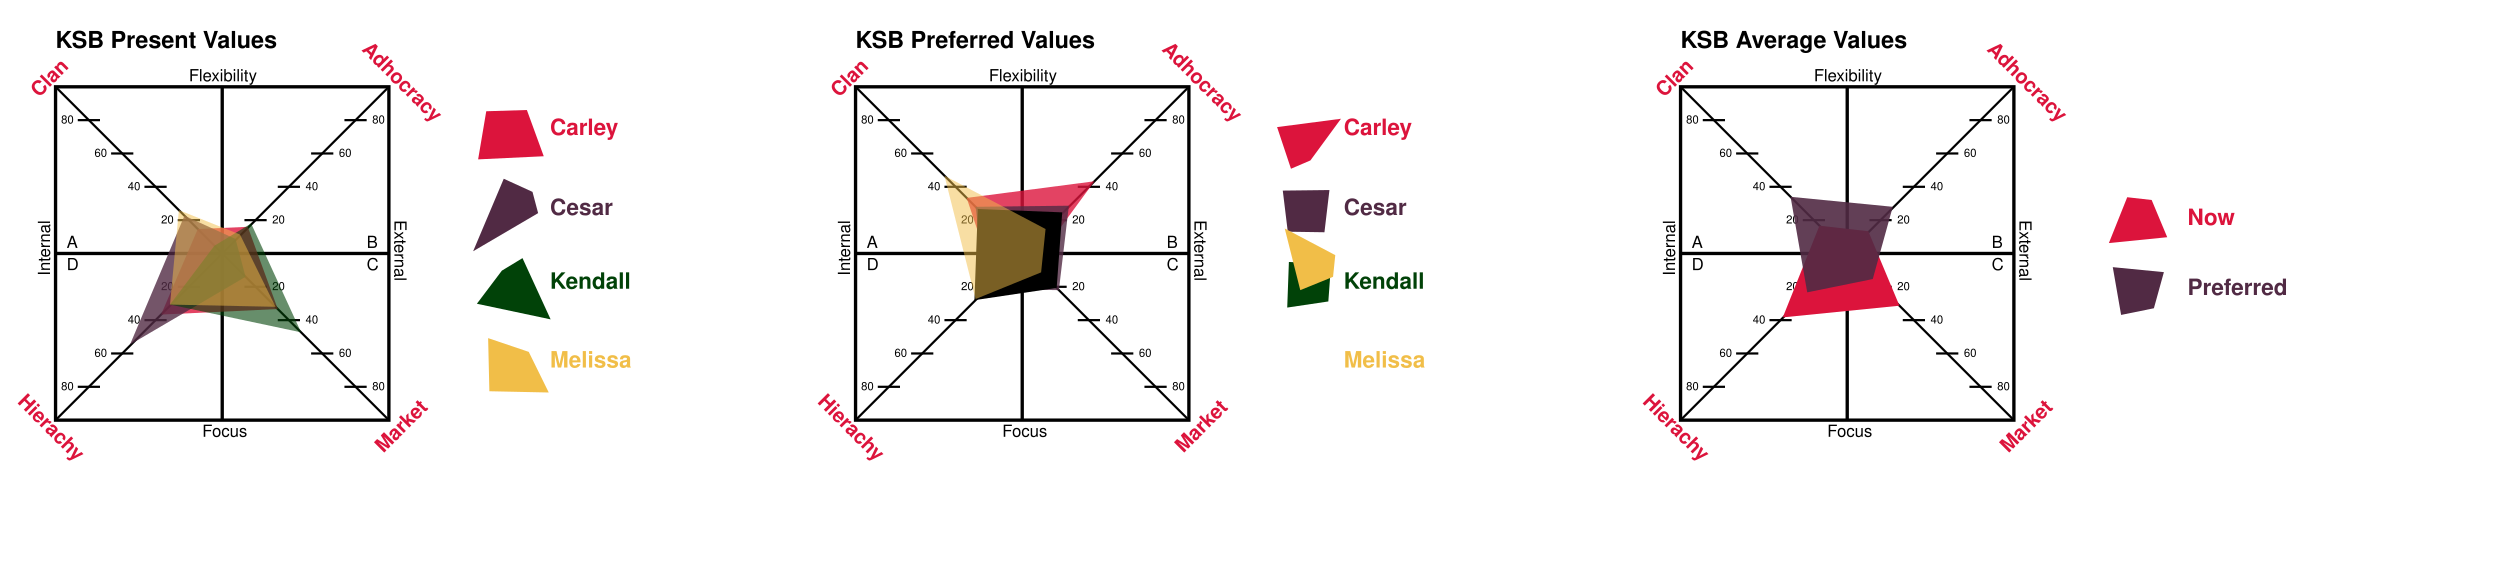
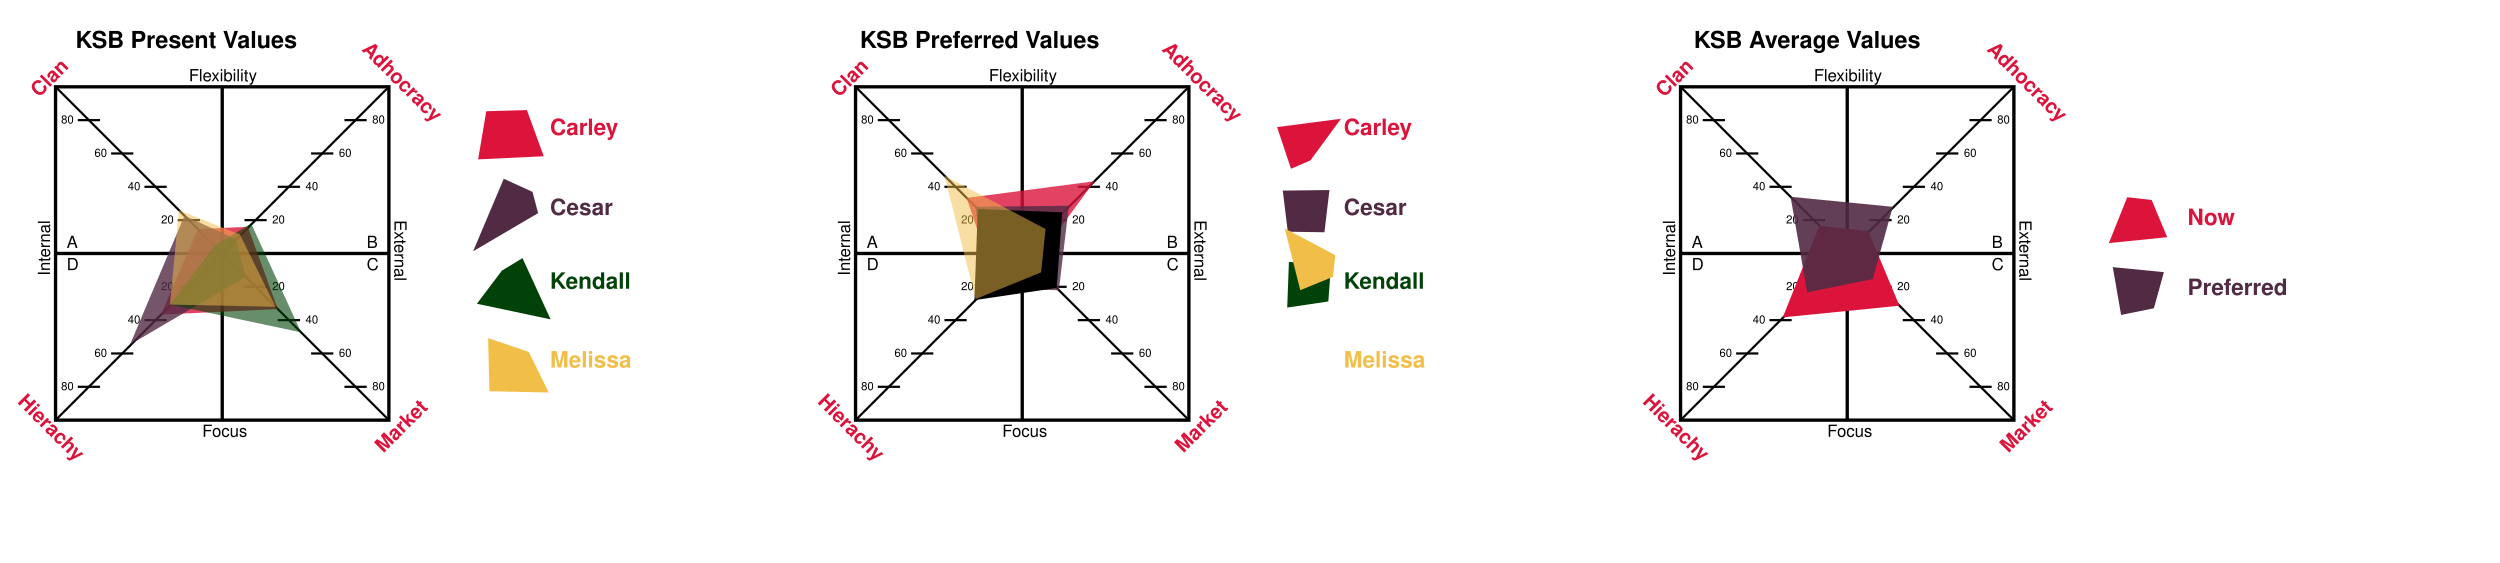
<svg xmlns="http://www.w3.org/2000/svg" id="font" height="450" width="2000">
  <style type="text/css">
  #font{
    font-family: Helvetica, sans-serif;
  }
  #outline{
  stroke-width:3;
  stroke: black;
  fill: none
  }
  #gridlines{
    stroke: black;
    stroke-width: 3;
  }
  #diags{
    stroke: black;
    stroke-width: 2;
  }
  #markers1{
    stroke: black;
    stroke-width: 2;
  }
  #markers2{
    stroke: black;
    stroke-width: 2;
  }
  #title {
  font-weight: bold;
  font-size: 1.75em;
  fill: black;
  }
  #markerlabel{
  font-size: 0.85em;
  fill: black;
  }
  #axislabel{
  font-size: 1.25em;
  fill: black;
  }
  #group{
  font-size: 1.5em;
  font-weight: bold;
  fill: crimson;
  }

#Carley {
fill: crimson;
opacity: .8
}

#Cesar {
fill: #512a44;
opacity: .8
}

#Kendall {
fill: #014208;
opacity: 0.6
}

#Melissa {
fill: #f1be48;
opacity: 0.5
}


#Carley_l{
fill: crimson;
}

#Cesar_l {
fill: #512a44;
opacity: 1
}

#Kendall_l {
fill: #014208;
opacity: 1
}

#Melissa_l {
fill: #f1be48;
opacity: 1
}

#legend{
font-weight: bold;
font-size: 1.5em;
}

#now{
fill: crimson;
opacity: 1
}

#preferred{
fill: #512a44;
opacity: .9
}

#now_l{
fill: crimson;
}

#preferred_l {
fill: #512a44;
opacity: 1
}

</style>
  <svg viewBox="0 0 450 450" width="400" x="0%" y="0%">
    <rect id="outline" width="300" height="300" x="50" y="50" />
    <g id="gridlines">
      <line x1="200" y1="50" x2="200" y2="350" />
      <line x1="50" y1="200" x2="350" y2="200" />
    </g>
    <g id="diags">
      <line x1="50" y1="50" x2="350" y2="350" />
      <line x1="350" y1="50" x2="50" y2="350" />
    </g>
    <g id="markers1">
      <line x1="220" y1="230" x2="240" y2="230" />
    </g>
    <use href="#markers1" x="30" y="30" />
    <use href="#markers1" x="60" y="60" />
    <use href="#markers1" x="90" y="90" />
    <use href="#markers1" x="-60" y="-60" />
    <use href="#markers1" x="-90" y="-90" />
    <use href="#markers1" x="-120" y="-120" />
    <use href="#markers1" x="-150" y="-150" />
    <g id="markers2">
      <line x1="160" y1="230" x2="180" y2="230" />
    </g>
    <use href="#markers2" x="-30" y="30" />
    <use href="#markers2" x="-60" y="60" />
    <use href="#markers2" x="-90" y="90" />
    <use href="#markers2" x="60" y="-60" />
    <use href="#markers2" x="90" y="-90" />
    <use href="#markers2" x="120" y="-120" />
    <use href="#markers2" x="150" y="-150" />
    <g id="markerlabel">
      <text x="245" y="233">20</text>
      <text x="275" y="263">40</text>
      <text x="305" y="293">60</text>
      <text x="335" y="323">80</text>
      <text x="245" y="173">20</text>
      <text x="275" y="143">40</text>
      <text x="305" y="113">60</text>
      <text x="335" y="83">80</text>
      <text x="145" y="233">20</text>
      <text x="115" y="263">40</text>
      <text x="85" y="293">60</text>
      <text x="55" y="323">80</text>
      <text x="145" y="173">20</text>
      <text x="115" y="143">40</text>
      <text x="85" y="113">60</text>
      <text x="55" y="83">80</text>
    </g>
-     <text id="title" x="50" y="15"> KSB Present Values </text>
+     <text id="title" x="68" y="15"> KSB Present Values </text>
    <g id="axislabel">
      <text x="170" y="45">Flexibility</text>
      <text x="182" y="365">Focus</text>
      <text x="45" y="220" transform="rotate(270, 45, 220)">Internal</text>
      <text x="355" y="170" transform="rotate(90, 355, 170)">External</text>
      <text x="60" y="195">A</text>
      <text x="60" y="215">D</text>
      <text x="330" y="195">B</text>
      <text x="330" y="215">C</text>
    </g>
    <g id="group">
      <text x="35" y="60" transform="rotate(315, 35, 60)">Clan</text>
      <text x="25" y="330" transform="rotate(45, 15, 320)">Hierachy</text>
      <text x="325" y="17" transform="rotate(45, 325, 17)">Adhocracy</text>
      <text x="345" y="380" transform="rotate(315, 345, 380)">Market</text>
    </g>
    <polygon id="Carley" points="178,178 145,255 250,250 223,176" />
    <polygon id="Cesar" points="166,166 212,187 221,221 117,282" />
    <polygon id="Kendall" points="193,193 226,173 271,271 153,246" />
    <polygon id="Melissa" points="161,161 216,183 248,248 153,246" />
  </svg>
  <polygon id="Carley_l" points="389,89 382.5,127.5 435,125 421.5,88" />
  <polygon id="Cesar_l" points="403,143 426,153.5 430.5,170.5 378.5,201" />
  <polygon id="Kendall_l" points="401.5,216.5 418,206.5 440.5,255.5 381.5,243" />
  <polygon id="Melissa_l" points="390.5,270.5 423,281.5 439,314 391.5,313" />
  <g id="legend">
    <text id="Carley_l" x="440" y="108">Carley</text>
    <text id="Cesar_l" x="440" y="172">Cesar</text>
    <text id="Kendall_l" x="440" y="231">Kendall</text>
    <text id="Melissa_l" x="440" y="294">Melissa</text>
  </g>
  <svg viewBox="0 0 450 450" width="400" x="32%" y="0%">
    <rect id="outline" width="300" height="300" x="50" y="50" />
    <g id="gridlines">
      <line x1="200" y1="50" x2="200" y2="350" />
      <line x1="50" y1="200" x2="350" y2="200" />
    </g>
    <g id="diags">
      <line x1="50" y1="50" x2="350" y2="350" />
      <line x1="350" y1="50" x2="50" y2="350" />
    </g>
    <g id="markers1">
      <line x1="220" y1="230" x2="240" y2="230" />
    </g>
    <use href="#markers1" x="30" y="30" />
    <use href="#markers1" x="60" y="60" />
    <use href="#markers1" x="90" y="90" />
    <use href="#markers1" x="-60" y="-60" />
    <use href="#markers1" x="-90" y="-90" />
    <use href="#markers1" x="-120" y="-120" />
    <use href="#markers1" x="-150" y="-150" />
    <g id="markers2">
      <line x1="160" y1="230" x2="180" y2="230" />
    </g>
    <use href="#markers2" x="-30" y="30" />
    <use href="#markers2" x="-60" y="60" />
    <use href="#markers2" x="-90" y="90" />
    <use href="#markers2" x="60" y="-60" />
    <use href="#markers2" x="90" y="-90" />
    <use href="#markers2" x="120" y="-120" />
    <use href="#markers2" x="150" y="-150" />
    <g id="markerlabel">
      <text x="245" y="233">20</text>
      <text x="275" y="263">40</text>
      <text x="305" y="293">60</text>
      <text x="335" y="323">80</text>
      <text x="245" y="173">20</text>
      <text x="275" y="143">40</text>
      <text x="305" y="113">60</text>
      <text x="335" y="83">80</text>
      <text x="145" y="233">20</text>
      <text x="115" y="263">40</text>
      <text x="85" y="293">60</text>
      <text x="55" y="323">80</text>
      <text x="145" y="173">20</text>
      <text x="115" y="143">40</text>
      <text x="85" y="113">60</text>
      <text x="55" y="83">80</text>
    </g>
-     <text id="title" x="50" y="15"> KSB Preferred Values </text>
+     <text id="title" x="54" y="15"> KSB Preferred Values </text>
    <g id="axislabel">
      <text x="170" y="45">Flexibility</text>
      <text x="182" y="365">Focus</text>
      <text x="45" y="220" transform="rotate(270, 45, 220)">Internal</text>
      <text x="355" y="170" transform="rotate(90, 355, 170)">External</text>
      <text x="60" y="195">A</text>
      <text x="60" y="215">D</text>
      <text x="330" y="195">B</text>
      <text x="330" y="215">C</text>
    </g>
    <g id="group">
      <text x="35" y="60" transform="rotate(315, 35, 60)">Clan</text>
      <text x="25" y="330" transform="rotate(45, 15, 320)">Hierachy</text>
      <text x="325" y="17" transform="rotate(45, 325, 17)">Adhocracy</text>
      <text x="345" y="380" transform="rotate(315, 345, 380)">Market</text>
    </g>
    <polygon id="Carley" points="150,150 175,225 210,210 265,135" />
    <polygon id="Cesar" points="158,158 167,232 233,233 242,157" />
    <polygon id="Kendal" points="160,160 157,242 231,231 236,163" />
    <polygon id="Melissa" points="130,130 158,241 217,217 221,178" />
  </svg>
  <svg viewBox="0 0 450 450" width="200" x="47.75%" y="-20%">
    <polygon id="Carley_l" points="150,150 175,225 210,210 265,135" />
  </svg>
  <svg viewBox="0 0 450 450" width="200" x="47.8%" y="-9.5%">
    <polygon id="Cesar_l" points="158,158 167,232 233,233 242,157" />
  </svg>
  <svg viewBox="0 0 450 450" width="200" x="48%" y="3%">
    <polygon id="Kendall_l" points="160,160 157,242 231,231 236,163" />
  </svg>
  <svg viewBox="0 0 450 450" width="200" x="48.5%" y="17.%">
    <polygon id="Melissa_l" points="130,130 158,241 217,217 221,178" />
  </svg>
  <g id="legend">
    <text id="Carley_l" x="1075" y="108">Carley</text>
    <text id="Cesar_l" x="1075" y="172">Cesar</text>
    <text id="Kendall_l" x="1075" y="231">Kendall</text>
    <text id="Melissa_l" x="1075" y="294">Melissa</text>
  </g>
  <svg viewBox="0 0 450 450" width="400" x="65%" y="0%">
    <rect id="outline" width="300" height="300" x="50" y="50" />
    <g id="gridlines">
      <line x1="200" y1="50" x2="200" y2="350" />
      <line x1="50" y1="200" x2="350" y2="200" />
    </g>
    <g id="diags">
      <line x1="50" y1="50" x2="350" y2="350" />
      <line x1="350" y1="50" x2="50" y2="350" />
    </g>
    <g id="markers1">
      <line x1="220" y1="230" x2="240" y2="230" />
    </g>
    <use href="#markers1" x="30" y="30" />
    <use href="#markers1" x="60" y="60" />
    <use href="#markers1" x="90" y="90" />
    <use href="#markers1" x="-60" y="-60" />
    <use href="#markers1" x="-90" y="-90" />
    <use href="#markers1" x="-120" y="-120" />
    <use href="#markers1" x="-150" y="-150" />
    <g id="markers2">
      <line x1="160" y1="230" x2="180" y2="230" />
    </g>
    <use href="#markers2" x="-30" y="30" />
    <use href="#markers2" x="-60" y="60" />
    <use href="#markers2" x="-90" y="90" />
    <use href="#markers2" x="60" y="-60" />
    <use href="#markers2" x="90" y="-90" />
    <use href="#markers2" x="120" y="-120" />
    <use href="#markers2" x="150" y="-150" />
    <g id="markerlabel">
      <text x="245" y="233">20</text>
      <text x="275" y="263">40</text>
      <text x="305" y="293">60</text>
      <text x="335" y="323">80</text>
      <text x="245" y="173">20</text>
      <text x="275" y="143">40</text>
      <text x="305" y="113">60</text>
      <text x="335" y="83">80</text>
      <text x="145" y="233">20</text>
      <text x="115" y="263">40</text>
      <text x="85" y="293">60</text>
      <text x="55" y="323">80</text>
      <text x="145" y="173">20</text>
      <text x="115" y="143">40</text>
      <text x="85" y="113">60</text>
      <text x="55" y="83">80</text>
    </g>
-     <text id="title" x="50" y="15"> KSB Average Values </text>
+     <text id="title" x="62" y="15"> KSB Average Values </text>
    <g id="axislabel">
      <text x="170" y="45">Flexibility</text>
      <text x="182" y="365">Focus</text>
      <text x="45" y="220" transform="rotate(270, 45, 220)">Internal</text>
      <text x="355" y="170" transform="rotate(90, 355, 170)">External</text>
      <text x="60" y="195">A</text>
      <text x="60" y="215">D</text>
      <text x="330" y="195">B</text>
      <text x="330" y="215">C</text>
    </g>
    <g id="group">
      <text x="35" y="60" transform="rotate(315, 35, 60)">Clan</text>
      <text x="25" y="330" transform="rotate(45, 15, 320)">Hierachy</text>
      <text x="325" y="17" transform="rotate(45, 325, 17)">Adhocracy</text>
      <text x="345" y="380" transform="rotate(315, 345, 380)">Market</text>
    </g>
    <polygon id="now" points="175,175 142,257.5 247,247 219,180" />
    <polygon id="preferred" points="149,149 164,235 223,223 241,158" />
  </svg>
  <svg viewBox="0 0 450 450" width="200" x="81.2%" y="-10%">
    <polygon id="now_l" points="175,175 142,257.5 247,247 219,180" />
  </svg>
  <svg viewBox="0 0 450 450" width="200" x="81.2%" y="05%">
    <polygon id="preferred_l" points="149,149 164,235 223,223 241,158" />
  </svg>
  <g id="legend">
    <text id="now_l" x="1750" y="180">Now</text>
    <text id="preferred_l" x="1750" y="236">Preferred</text>
  </g>
</svg>
